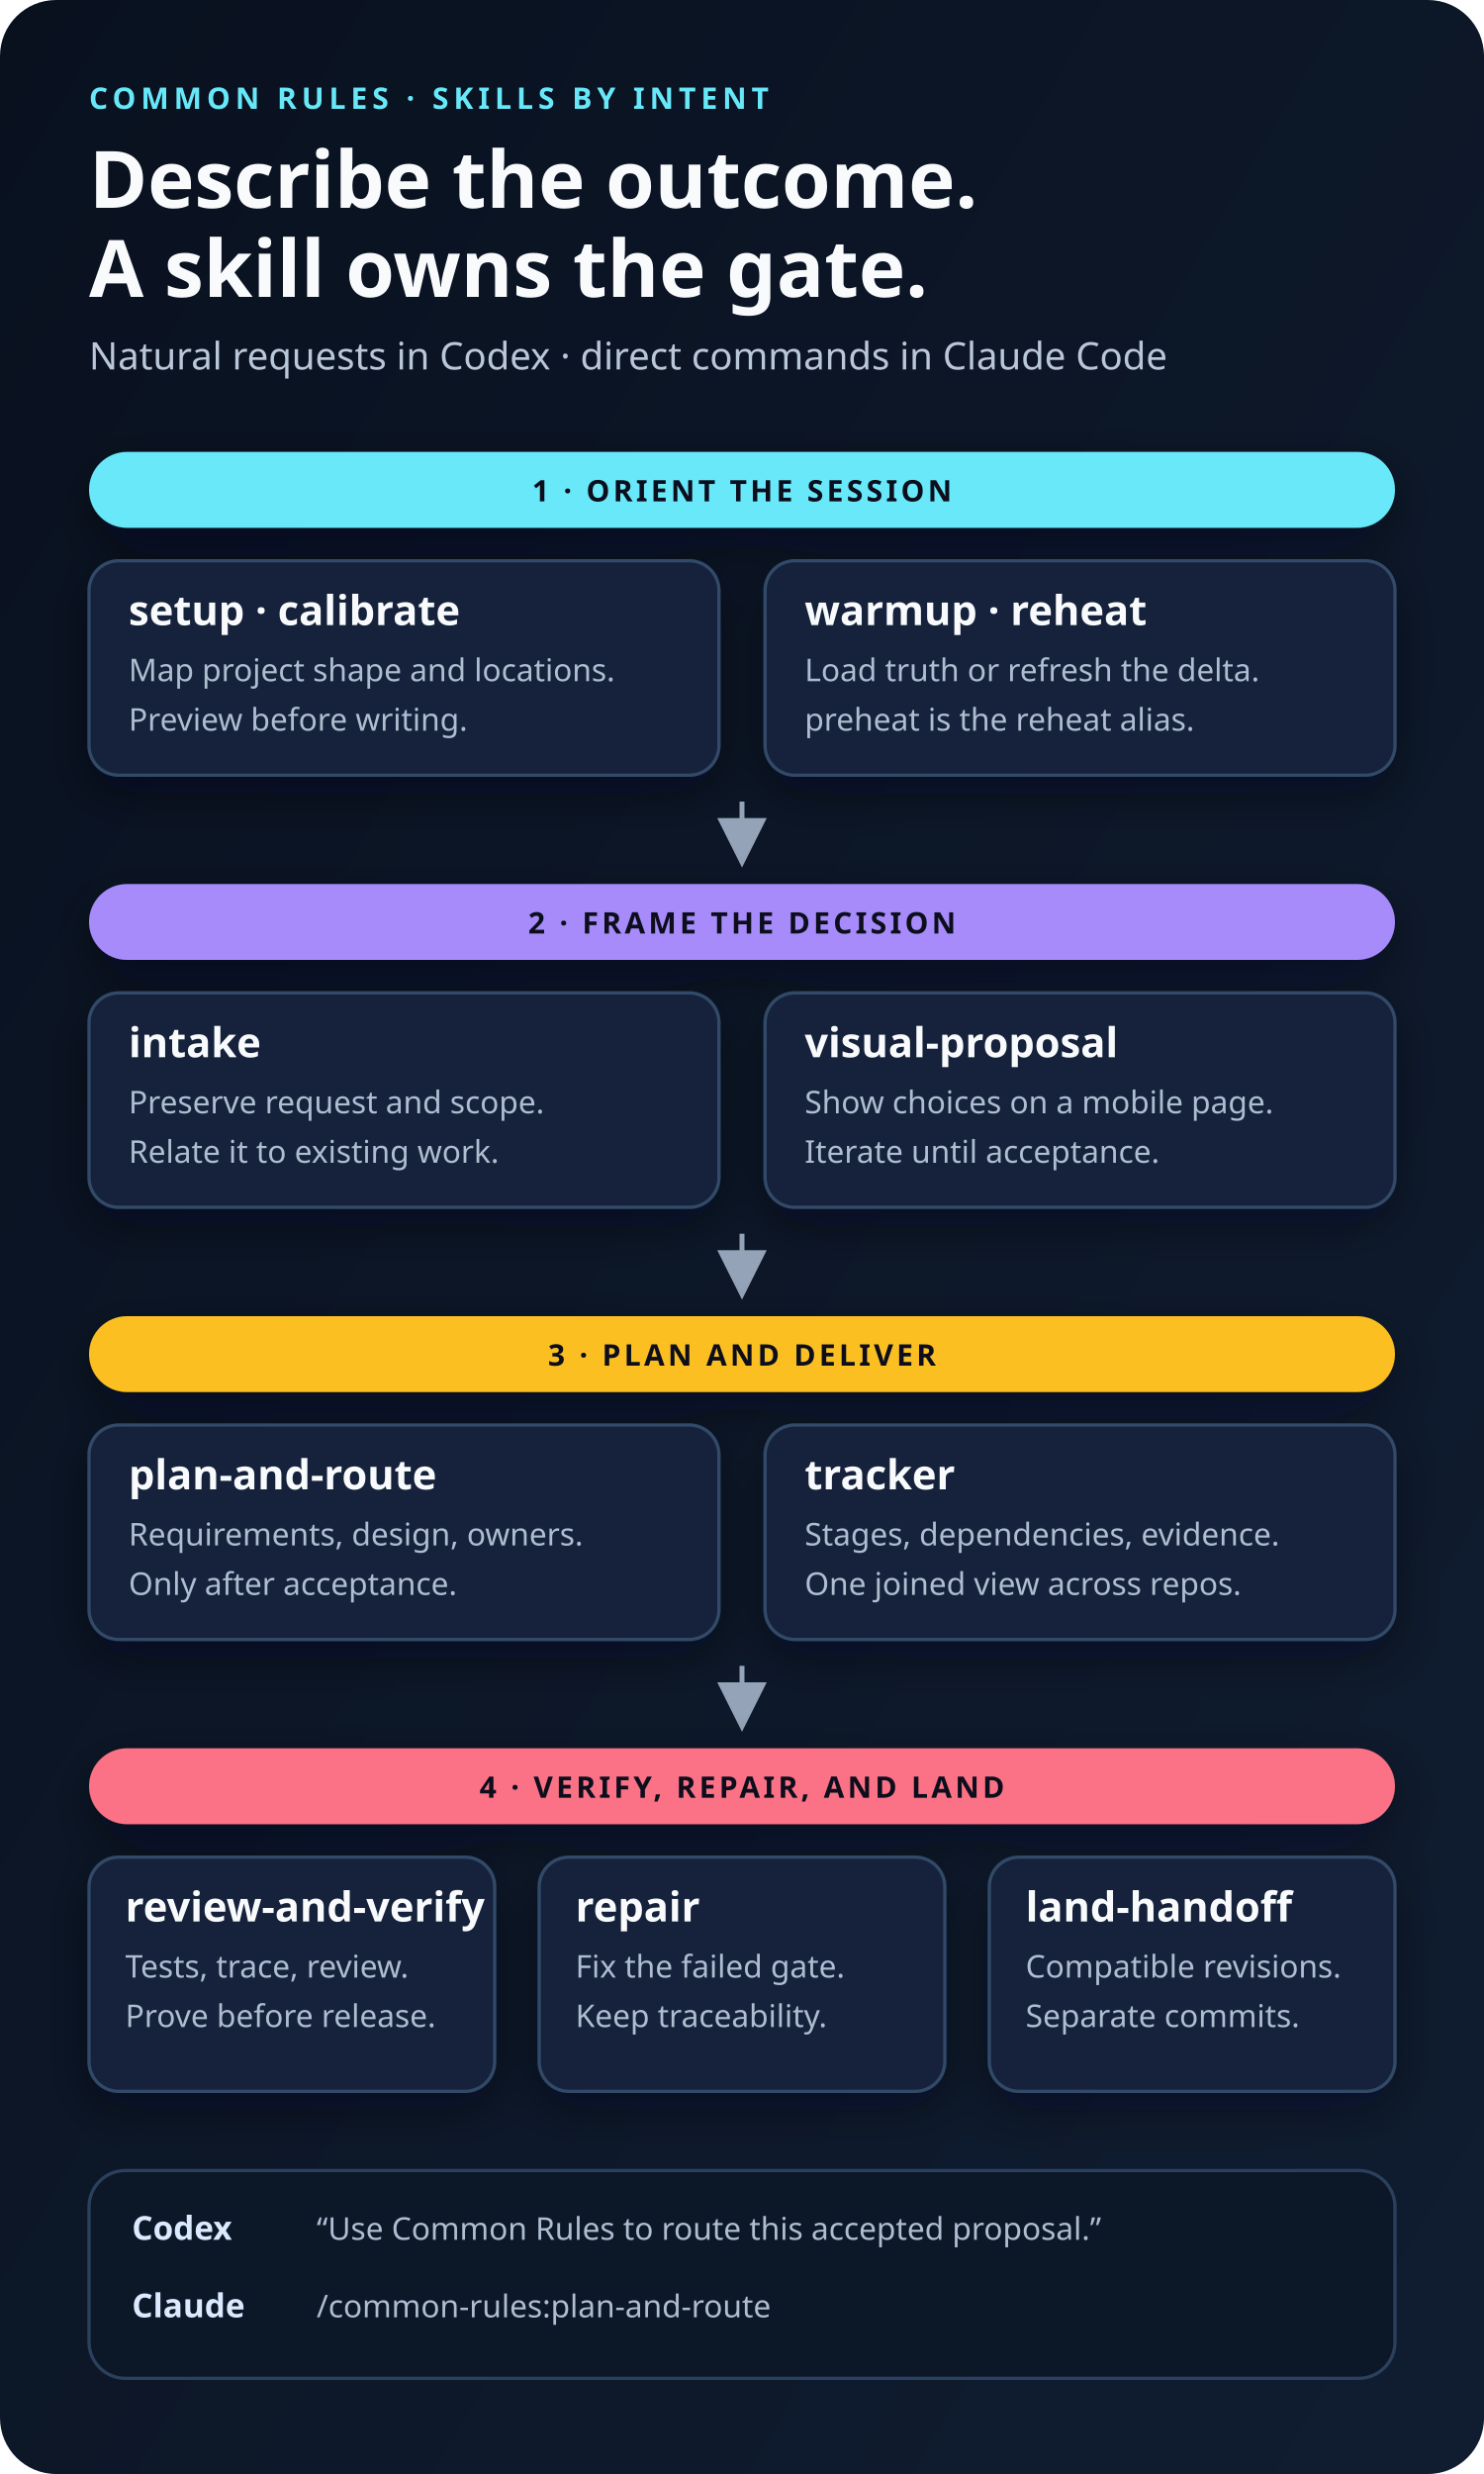
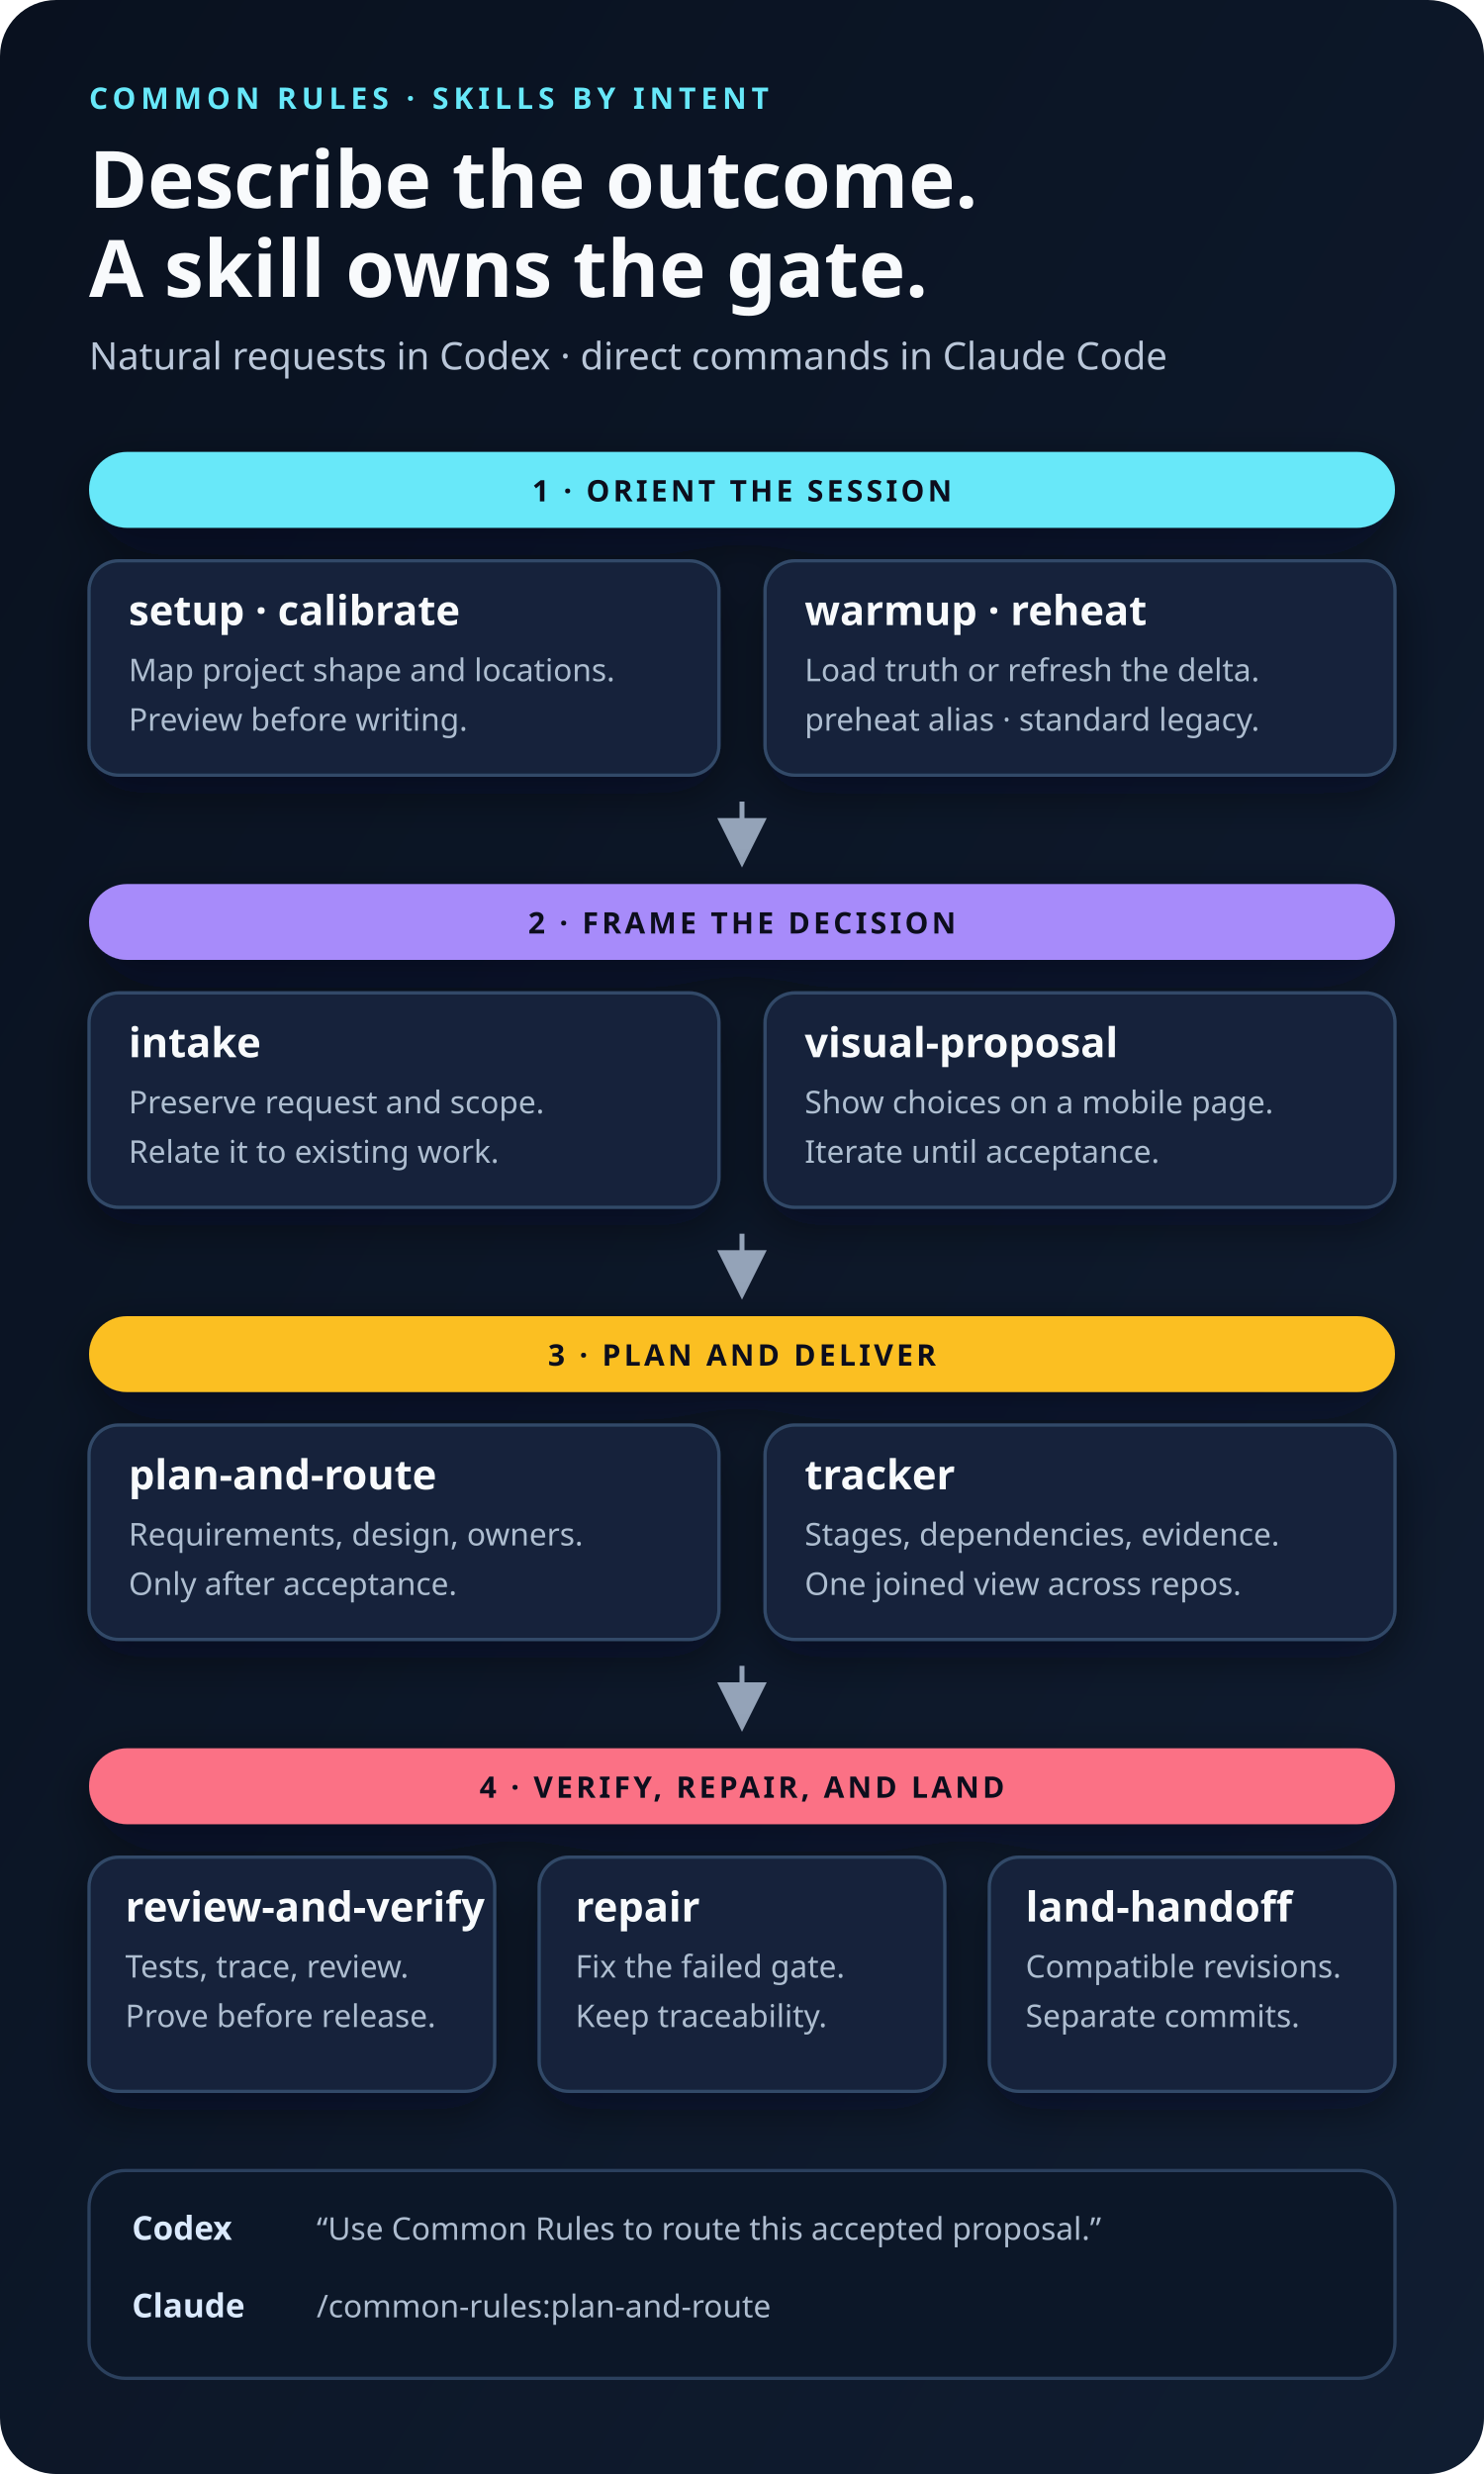
<svg xmlns="http://www.w3.org/2000/svg" viewBox="0 0 900 1500" role="img" aria-labelledby="title desc">
  <defs>
    <linearGradient id="bg" x1="0" y1="0" x2="1" y2="1">
      <stop stop-color="#09111f" />
      <stop offset="1" stop-color="#101d31" />
    </linearGradient>
    <filter id="shadow" x="-20%" y="-20%" width="140%" height="140%">
      <feDropShadow dx="0" dy="10" stdDeviation="14" flood-color="#020617" flood-opacity=".45" />
    </filter>
    <marker id="arrow" markerWidth="10" markerHeight="10" refX="8" refY="5" orient="auto">
      <path d="M0 0 10 5 0 10z" fill="#94a3b8" />
    </marker>
    <style>
      .eyebrow{font:700 18px ui-sans-serif,system-ui;letter-spacing:3px;fill:#67e8f9}.title{font:800 48px ui-sans-serif,system-ui;fill:#f8fafc}.sub{font:400 23px ui-sans-serif,system-ui;fill:#bac7d9}.stage{font:800 18px ui-sans-serif,system-ui;letter-spacing:2px;fill:#09111f}.skill{font:750 25px ui-sans-serif,system-ui;fill:#f8fafc}.hint{font:400 19px ui-sans-serif,system-ui;fill:#aebdd0}.footer{font:700 20px ui-sans-serif,system-ui;fill:#dbeafe}.card{fill:#13233a;stroke:#324968;stroke-width:2}
    </style>
  </defs>
  <rect width="900" height="1500" rx="34" fill="url(#bg)" />
  <text x="54" y="66" class="eyebrow">COMMON RULES · SKILLS BY INTENT</text>
  <text x="54" y="126" class="title">Describe the outcome.</text>
  <text x="54" y="180" class="title">A skill owns the gate.</text>
  <text x="54" y="224" class="sub">Natural requests in Codex · direct commands in Claude Code</text>
  <g filter="url(#shadow)">
    <rect x="54" y="274" width="792" height="46" rx="23" fill="#67e8f9" />
    <text x="450" y="304" text-anchor="middle" class="stage">1 · ORIENT THE SESSION</text>
    <rect x="54" y="340" width="382" height="130" rx="18" class="card" />
    <text x="78" y="379" class="skill">setup · calibrate</text>
    <text x="78" y="413" class="hint">Map project shape and locations.</text>
    <text x="78" y="443" class="hint">Preview before writing.</text>
    <rect x="464" y="340" width="382" height="130" rx="18" class="card" />
    <text x="488" y="379" class="skill">warmup · reheat</text>
    <text x="488" y="413" class="hint">Load truth or refresh the delta.</text>
-     <text x="488" y="443" class="hint">preheat is the reheat alias.</text>
+     <text x="488" y="443" class="hint">preheat alias · standard legacy.</text>
  </g>
  <path d="M450 486V520" stroke="#94a3b8" stroke-width="3" marker-end="url(#arrow)" />
  <g filter="url(#shadow)">
    <rect x="54" y="536" width="792" height="46" rx="23" fill="#a78bfa" />
    <text x="450" y="566" text-anchor="middle" class="stage">2 · FRAME THE DECISION</text>
    <rect x="54" y="602" width="382" height="130" rx="18" class="card" />
    <text x="78" y="641" class="skill">intake</text>
    <text x="78" y="675" class="hint">Preserve request and scope.</text>
    <text x="78" y="705" class="hint">Relate it to existing work.</text>
    <rect x="464" y="602" width="382" height="130" rx="18" class="card" />
    <text x="488" y="641" class="skill">visual-proposal</text>
    <text x="488" y="675" class="hint">Show choices on a mobile page.</text>
    <text x="488" y="705" class="hint">Iterate until acceptance.</text>
  </g>
  <path d="M450 748V782" stroke="#94a3b8" stroke-width="3" marker-end="url(#arrow)" />
  <g filter="url(#shadow)">
    <rect x="54" y="798" width="792" height="46" rx="23" fill="#fbbf24" />
    <text x="450" y="828" text-anchor="middle" class="stage">3 · PLAN AND DELIVER</text>
    <rect x="54" y="864" width="382" height="130" rx="18" class="card" />
    <text x="78" y="903" class="skill">plan-and-route</text>
    <text x="78" y="937" class="hint">Requirements, design, owners.</text>
    <text x="78" y="967" class="hint">Only after acceptance.</text>
    <rect x="464" y="864" width="382" height="130" rx="18" class="card" />
    <text x="488" y="903" class="skill">tracker</text>
    <text x="488" y="937" class="hint">Stages, dependencies, evidence.</text>
    <text x="488" y="967" class="hint">One joined view across repos.</text>
  </g>
  <path d="M450 1010V1044" stroke="#94a3b8" stroke-width="3" marker-end="url(#arrow)" />
  <g filter="url(#shadow)">
    <rect x="54" y="1060" width="792" height="46" rx="23" fill="#fb7185" />
    <text x="450" y="1090" text-anchor="middle" class="stage">4 · VERIFY, REPAIR, AND LAND</text>
    <rect x="54" y="1126" width="246" height="142" rx="18" class="card" />
    <text x="76" y="1165" class="skill" font-size="22">review-and-verify</text>
    <text x="76" y="1199" class="hint">Tests, trace, review.</text>
    <text x="76" y="1229" class="hint">Prove before release.</text>
    <rect x="327" y="1126" width="246" height="142" rx="18" class="card" />
    <text x="349" y="1165" class="skill">repair</text>
    <text x="349" y="1199" class="hint">Fix the failed gate.</text>
    <text x="349" y="1229" class="hint">Keep traceability.</text>
    <rect x="600" y="1126" width="246" height="142" rx="18" class="card" />
    <text x="622" y="1165" class="skill">land-handoff</text>
    <text x="622" y="1199" class="hint">Compatible revisions.</text>
    <text x="622" y="1229" class="hint">Separate commits.</text>
  </g>
  <rect x="54" y="1316" width="792" height="126" rx="22" fill="#0c1728" stroke="#2b405d" stroke-width="2" />
  <text x="80" y="1358" class="footer">Codex</text>
  <text x="192" y="1358" class="hint">“Use Common Rules to route this accepted proposal.”</text>
  <text x="80" y="1405" class="footer">Claude</text>
  <text x="192" y="1405" class="hint">/common-rules:plan-and-route</text>
</svg>
